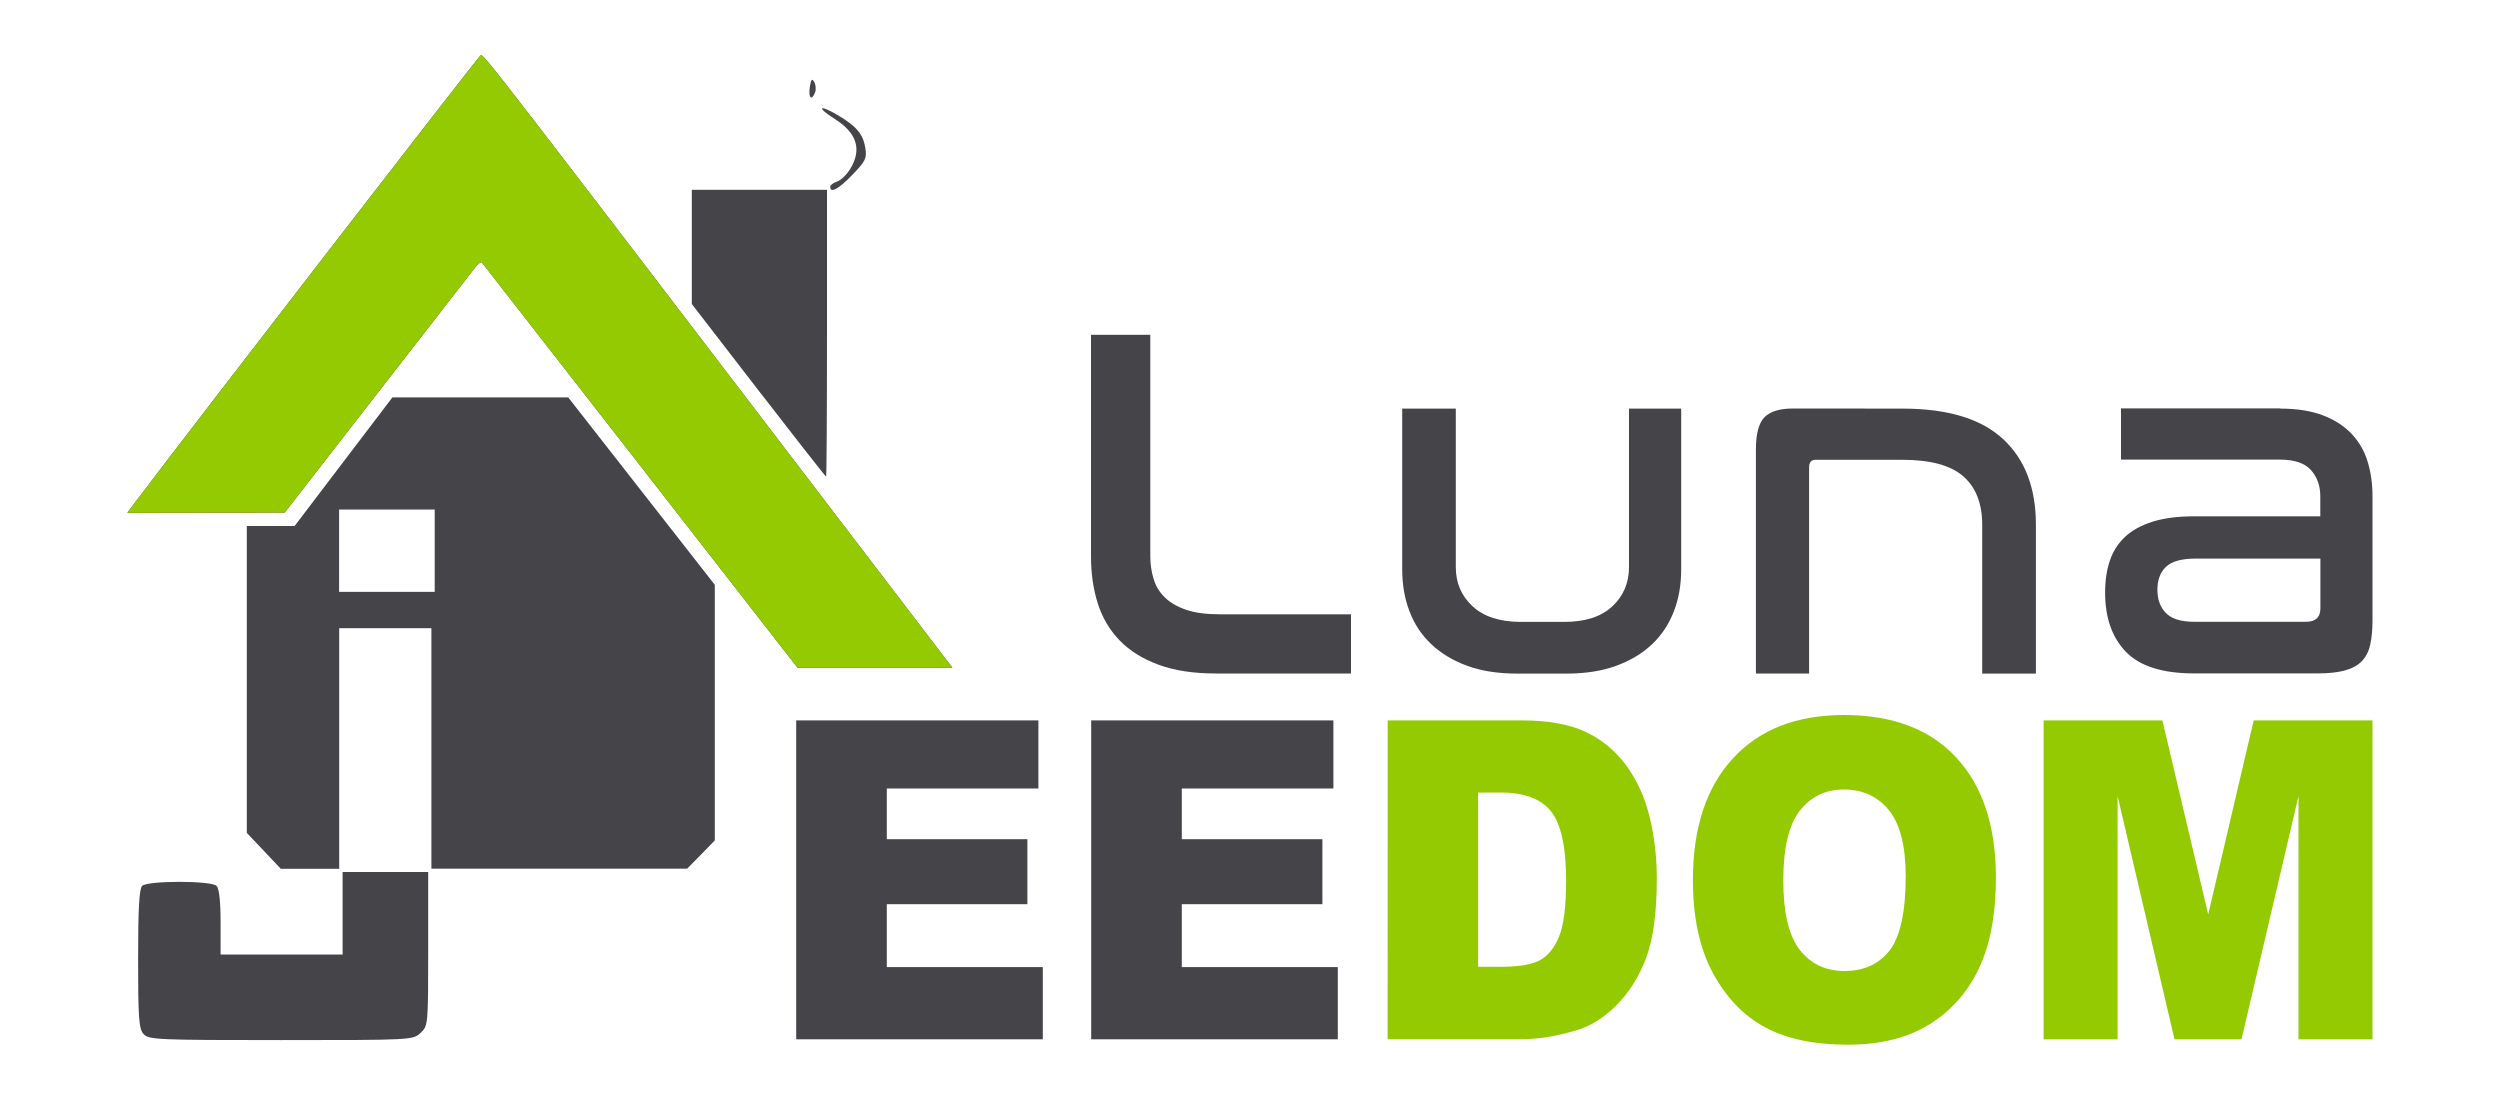
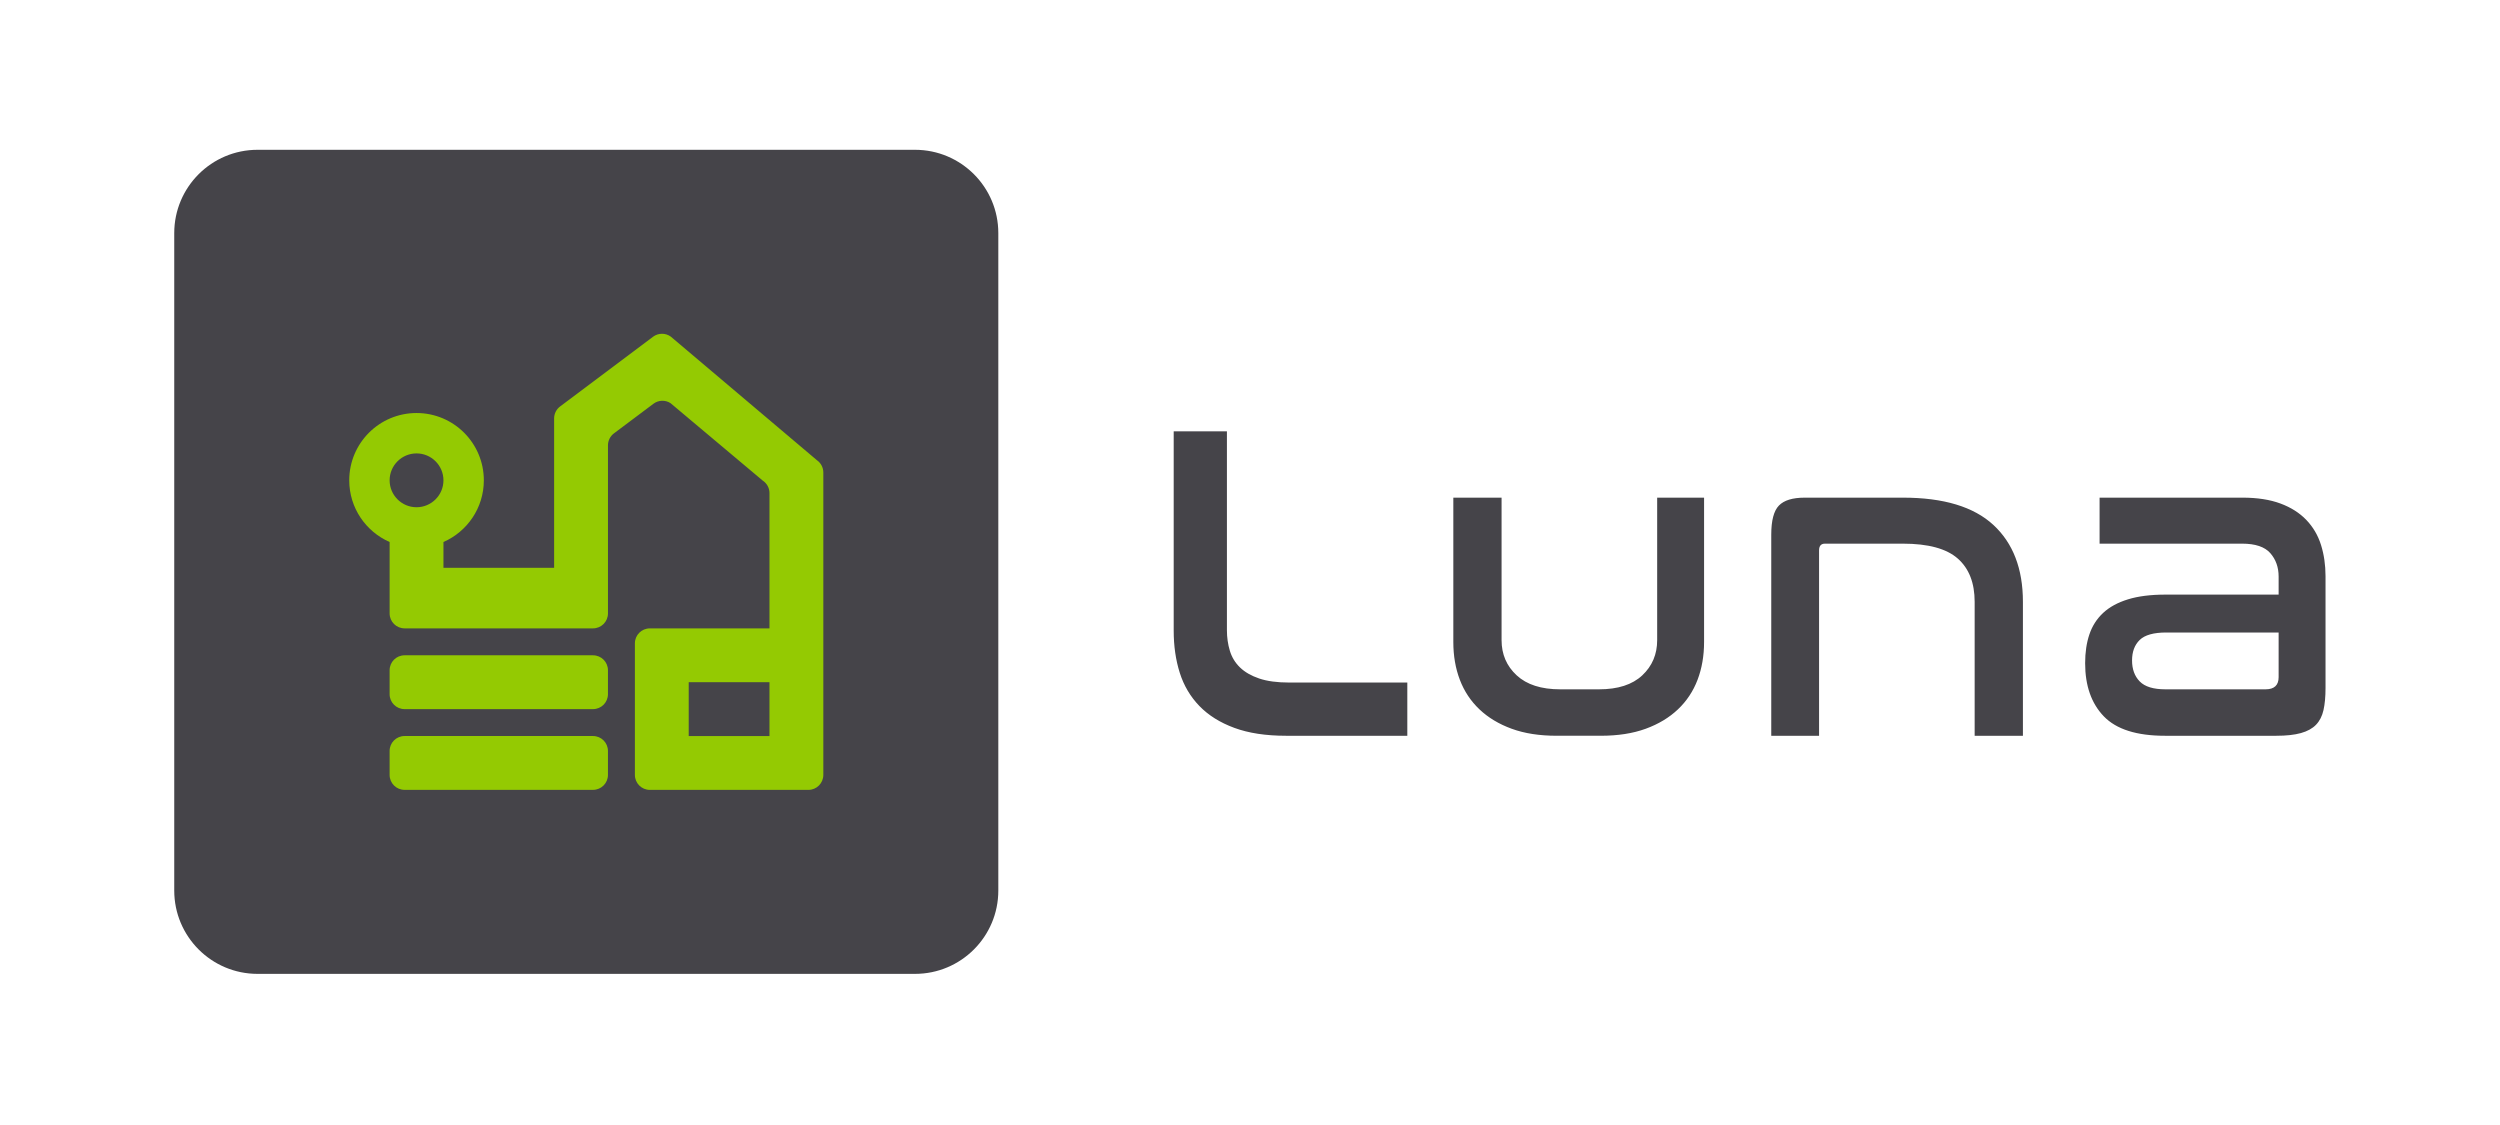
- <svg xmlns="http://www.w3.org/2000/svg" version="1.1" id="Jeedom_x5F_Luna_x5F_logo_x5F_COLOR" x="0px" y="0px" viewBox="0 0 2500 1100" style="enable-background:new 0 0 2500 1100;" xml:space="preserve">
-   <style type="text/css">
- 	.st0{enable-background:new    ;}
- 	.st1{fill:#94CA02;}
- 	.st2{fill:#454449;}
- </style>
-   <g>
-     <g id="JEEDOM_1_" class="st0">
-       <path class="st1" d="M2043.6,720.4h118.8l45.8,194l45.5-194h118.8v318.9h-74V796.1l-57,243.2h-67l-56.9-243.2v243.2h-74    L2043.6,720.4L2043.6,720.4z" />
-       <path class="st1" d="M1692.9,880.1c0-52.1,13.3-92.6,39.9-121.6s63.6-43.5,111.1-43.5c48.7,0,86.2,14.2,112.5,42.7    s39.5,68.4,39.5,119.7c0,37.3-5.8,67.8-17.3,91.7s-28.1,42.4-49.9,55.7c-21.7,13.3-48.8,19.9-81.3,19.9c-33,0-60.3-5.7-81.9-17.2    s-39.1-29.6-52.6-54.4C1699.6,948.4,1692.9,917.3,1692.9,880.1z M1783.3,880.5c0,32.2,5.5,55.3,16.5,69.4    c11,14.1,25.9,21.1,44.8,21.1c19.4,0,34.4-6.9,45.1-20.7c10.6-13.8,16-38.5,16-74.2c0-30-5.6-52-16.7-65.8s-26.2-20.8-45.2-20.8    c-18.2,0-32.8,7-43.9,21.1C1788.8,824.7,1783.3,848,1783.3,880.5z" />
-       <path class="st1" d="M1387.7,720.4H1522c26.5,0,47.8,3.9,64.1,11.7c16.3,7.8,29.8,19.1,40.4,33.7c10.6,14.6,18.4,31.7,23.1,51.1    c4.8,19.4,7.2,40,7.2,61.8c0,34.1-3.6,60.5-10.7,79.3s-17,34.5-29.6,47.2s-26.2,21.1-40.7,25.3c-19.8,5.8-37.8,8.7-53.9,8.7    h-134.3L1387.7,720.4L1387.7,720.4z M1478.1,792.6v174.2h22.1c18.9,0,32.3-2.3,40.3-6.9c8-4.6,14.2-12.5,18.8-23.9    c4.5-11.4,6.8-29.8,6.8-55.4c0-33.8-5.1-56.9-15.2-69.4s-26.9-18.7-50.3-18.7L1478.1,792.6L1478.1,792.6z" />
-       <path class="st2" d="M1091.2,720.4h242.2v68.1h-151.6v50.7h140.6v65h-140.6v62.9h156v72.2h-246.6V720.4z" />
-       <path class="st2" d="M796.2,720.4h242.2v68.1H886.8v50.7h140.6v65H886.8v62.9h156v72.2H796.2V720.4z" />
-       <path id="maison_00000109719365788512422340000010349532374120496796_" class="st2" d="M143.6,1034.1c-4.7-5.2-5.5-15.5-5.5-75.1    c0-49.4,1.1-70.2,4-73.1c5.4-5.4,69.1-5.4,74.5,0c2.5,2.5,4,15.5,4,36.3v32.3h61h61v-41.2V872h42.8h42.8v76.9    c0,76.1-0.1,76.9-7.6,84c-7.6,7.1-8.6,7.2-139.6,7.2C157.3,1040.1,148.7,1039.7,143.6,1034.1L143.6,1034.1z M263.8,850.8l-17-17.9    V679.4V526h23.9h23.9l48.9-64.3l48.9-64.3h87.9h87.9l73.3,93.7l73.3,93.7v127.8v127.8L701,854.6l-13.9,14.1H559.3H431.4V748.5    V628.2h-46.1h-46.1v120.3v120.3H310h-29.2L263.8,850.8L263.8,850.8z M434.7,550.7v-41.2h-47.8h-47.8v41.2v41.2h47.8h47.8V550.7z     M640.4,465.9c-86.4-111-157.8-202.6-158.6-203.5c-0.8-0.9-3.9,1.6-7,5.5c-3,3.9-47.1,60.5-97.8,125.9l-92.3,118.8l-78.7,0.1    l-78.7,0.1l9.3-12.4c55.9-74.1,342.1-444.3,344-445c3.3-1.3,0.7-4.6,429.6,557.1l42.2,55.2H875h-77.5L640.4,465.9z M758.4,390.3    L691.8,304v-57.1v-57.1h67.6H827v143.4c0,78.8-0.4,143.4-0.9,143.4C825.5,476.6,795.1,437.7,758.4,390.3z M830.2,186.8    c0-1.7,3.1-4,6.8-5.2s9.7-6.9,13.2-12.6c11.9-19.5,6.8-36-15.4-50c-18.5-11.7-16.2-15.1,2.7-4c18.8,11,25.6,19,27.8,32.9    c1.7,10.3,0.3,13.2-12.8,26.8C838.7,189,830.2,193.7,830.2,186.8L830.2,186.8z M809.8,87.2c1.2-7.9,2.2-9.2,4.4-5.2    c1.6,2.8,2,7.5,0.9,10.3C811.6,101.3,808.2,98,809.8,87.2L809.8,87.2z M640.4,465.9c-86.4-111-157.8-202.6-158.6-203.5    c-0.8-0.9-3.9,1.6-7,5.5c-3,3.9-47.1,60.5-97.8,125.9l-92.3,118.8l-78.7,0.1l-78.7,0.1l9.3-12.4c55.9-74.1,342.1-444.3,344-445    c3.3-1.3,0.7-4.6,429.6,557.1l42.2,55.2H875h-77.5L640.4,465.9z" />
-       <path id="maison_1_" class="st1" d="M640.4,465.9c-86.4-111-157.8-202.6-158.6-203.5c-0.8-0.9-3.9,1.6-7,5.5    c-3,3.9-47.1,60.5-97.8,125.9l-92.3,118.8l-78.7,0.1l-78.7,0.1l9.3-12.4c55.9-74.1,342.1-444.3,344-445    c3.3-1.3,0.7-4.6,429.6,557.1l42.2,55.2H875h-77.5L640.4,465.9z M640.4,465.9c-86.4-111-157.8-202.6-158.6-203.5    c-0.8-0.9-3.9,1.6-7,5.5c-3,3.9-47.1,60.5-97.8,125.9l-92.3,118.8l-78.7,0.1l-78.7,0.1l9.3-12.4c55.9-74.1,342.1-444.3,344-445    c3.3-1.3,0.7-4.6,429.6,557.1l42.2,55.2H875h-77.5L640.4,465.9z" />
+ <svg xmlns="http://www.w3.org/2000/svg" id="logo-jeedom-luna-grand-nom-couleur" viewBox="0 0 2700 1214">
+   <defs>
+     <style>.cls-1{fill:#4aff64;}.cls-2{fill:#94ca02;}.cls-3{fill:#454449;}.cls-4{opacity:0;}</style>
+   </defs>
+   <g id="Transparent-background-3">
+     <g class="cls-4">
+       <rect class="cls-1" width="2700" height="1214" />
    </g>
  </g>
-   <g id="Luna_00000033369653513110853180000013884659052851948972_">
-     <path class="st2" d="M1150.3,334.8v221.3c0,8,1.1,15.6,3.3,22.8c2.2,7.2,5.9,13.4,11.3,18.6c5.3,5.2,12.5,9.3,21.3,12.3   c8.9,3,20,4.5,33.4,4.5H1351v59.2h-135c-22.4,0-41.6-2.9-57.5-8.8c-15.9-5.8-28.9-14-38.9-24.3c-10-10.4-17.3-22.7-21.8-36.9   s-6.8-29.9-6.8-46.9V334.8H1150.3z" />
-     <path class="st2" d="M1455.8,408.6v158.6c0,15.7,5.6,28.8,16.8,39.1c11.2,10.4,27.3,15.6,48.4,15.6h43.2c21.1,0,37.1-5.2,48.2-15.6   c11-10.4,16.6-23.4,16.6-39.1V408.6h52.2v160.6c0,15.4-2.4,29.4-7.3,42.1c-4.9,12.7-12.1,23.7-21.8,32.9   c-9.7,9.2-21.7,16.4-35.9,21.6c-14.2,5.2-30.9,7.8-49.9,7.8h-49.2c-19.1,0-35.7-2.6-49.9-7.8c-14.2-5.2-26.2-12.4-35.9-21.6   c-9.7-9.2-17-20.1-21.8-32.9c-4.9-12.7-7.3-26.8-7.3-42.1V408.6H1455.8z" />
-     <path class="st2" d="M1902.4,408.6c45.2,0,78.7,10.1,100.6,30.4c21.9,20.2,32.9,48.8,32.9,85.6v149h-53.7v-149   c0-21.1-6.3-37.1-18.8-48.2c-12.5-11-32.9-16.6-61-16.6h-86.8c-4.4,0-6.5,2.5-6.5,7.5v206.2h-53.2V449.7c0-15.7,2.8-26.5,8.5-32.4   c5.7-5.8,15.2-8.8,28.6-8.8L1902.4,408.6L1902.4,408.6z" />
-     <path class="st2" d="M2280.2,408.6c16.4,0,30.4,2.2,42.1,6.5c11.7,4.4,21.3,10.5,28.9,18.3c7.5,7.9,13,17.1,16.3,27.8   c3.3,10.7,5,22.3,5,34.6v124.4c0,9.7-0.8,17.9-2.3,24.6c-1.5,6.7-4.3,12.1-8.3,16.3s-9.6,7.3-16.8,9.3s-16.3,3-27.3,3h-123.9   c-31.4,0-54.1-7.2-68-21.6c-13.9-14.4-20.8-34.1-20.8-59.2c0-12,1.6-22.7,4.8-32.1c3.2-9.4,8.3-17.3,15.3-23.8s16.2-11.5,27.6-15.1   c11.4-3.5,25.3-5.3,41.6-5.3h125.9v-20.1c0-10.4-3.1-19.1-9.3-26.1s-16.6-10.5-31.4-10.5H2121v-51.2h159.2V408.6z M2305.8,621.8   c9.7,0,14.6-4.5,14.6-13.5v-49.7h-124.9c-14,0-23.9,2.8-29.6,8.3c-5.7,5.5-8.5,13.1-8.5,22.8s2.8,17.5,8.5,23.3   c5.7,5.9,15.2,8.8,28.6,8.8L2305.8,621.8L2305.8,621.8z" />
+   <g id="Jeedom-Luna-logo-color">
+     <path id="Luna-wordmark" class="cls-3" d="M1325.07,465.86v214.8c0,7.79,1.05,15.18,3.17,22.16,2.11,6.99,5.76,12.99,10.96,18.02,5.19,5.04,12.09,9.01,20.7,11.93,8.6,2.92,19.4,4.38,32.39,4.38h127.61v57.48h-131.02c-21.76,0-40.35-2.84-55.77-8.52-15.43-5.68-28.01-13.55-37.75-23.62-9.74-10.06-16.8-21.99-21.19-35.8-4.38-13.8-6.58-28.98-6.58-45.54v-215.29h57.47ZM1621.7,537.46v153.92c0,15.27,5.43,27.93,16.32,37.99,10.88,10.07,26.55,15.1,47,15.1h41.89c20.46,0,36.04-5.03,46.76-15.1,10.71-10.06,16.07-22.72,16.07-37.99v-153.92h50.66v155.86c0,14.94-2.36,28.58-7.06,40.91-4.71,12.34-11.77,22.98-21.19,31.9-9.42,8.93-21.03,15.91-34.83,20.94-13.81,5.04-29.95,7.55-48.46,7.55h-47.73c-18.51,0-34.67-2.51-48.46-7.55-13.81-5.03-25.41-12.01-34.83-20.94-9.42-8.93-16.48-19.56-21.19-31.9-4.71-12.34-7.06-25.97-7.06-40.91v-155.86h52.12ZM2055.19,537.46c43.84,0,76.39,9.83,97.66,29.47,21.26,19.65,31.9,47.33,31.9,83.05v144.66h-52.12v-144.66c0-20.46-6.09-36.04-18.27-46.76-12.18-10.72-31.9-16.07-59.18-16.07h-84.26c-4.22,0-6.33,2.44-6.33,7.31v200.19h-51.63v-217.24c0-15.26,2.75-25.73,8.28-31.42,5.52-5.68,14.77-8.52,27.76-8.52h106.18ZM2421.95,537.46c15.91,0,29.54,2.12,40.91,6.33,11.36,4.22,20.7,10.15,28.01,17.78,7.31,7.63,12.58,16.64,15.83,27.03,3.24,10.4,4.87,21.6,4.87,33.61v120.79c0,9.42-.73,17.38-2.19,23.87-1.46,6.5-4.14,11.77-8.04,15.83-3.9,4.06-9.34,7.06-16.32,9.01-6.99,1.95-15.83,2.92-26.55,2.92h-120.31c-30.53,0-52.53-6.98-66-20.94-13.48-13.96-20.21-33.12-20.21-57.48,0-11.69,1.54-22.08,4.63-31.17,3.08-9.09,8.04-16.8,14.86-23.14,6.82-6.33,15.75-11.2,26.79-14.61,11.04-3.41,24.51-5.11,40.43-5.11h122.26v-19.48c0-10.06-3.01-18.51-9.01-25.33-6.01-6.82-16.16-10.23-30.44-10.23h-153.92v-49.68h154.4ZM2446.79,744.47c9.41,0,14.13-4.38,14.13-13.15v-48.22h-121.28c-13.64,0-23.22,2.68-28.74,8.04-5.53,5.36-8.28,12.75-8.28,22.16s2.75,16.97,8.28,22.65c5.52,5.68,14.77,8.52,27.76,8.52h108.13Z" />
+     <g id="Jeedom-Luna-logo-color-2">
+       <rect class="cls-3" x="188.18" y="161.78" width="890" height="890" rx="90" ry="90" />
+       <path id="Jeedom-logomark" class="cls-2" d="M882.41,497.14l-158.05-133.66c-5.73-4.09-13.45-4-19.08.22l-100.37,75.28c-4.07,3.05-6.46,7.84-6.46,12.92v161.33h-119.52v-27.86c25.67-11.22,43.61-36.82,43.61-66.63,0-40.14-32.54-72.68-72.68-72.68s-72.68,32.54-72.68,72.68c0,29.8,17.94,55.41,43.61,66.63v77.12c0,8.92,7.23,16.15,16.15,16.15h203.51c8.92,0,16.15-7.23,16.15-16.15v-181.52c0-5.08,2.39-9.87,6.46-12.92l42.66-31.99c5.42-4.07,12.81-4.32,18.49-.62l99.48,83.56c4.58,2.98,7.35,8.08,7.35,13.54v146.11h-129.21c-8.92,0-16.15,7.23-16.15,16.15v142.13c0,8.92,7.23,16.15,16.15,16.15h171.21c8.92,0,16.15-7.23,16.15-16.15v-326.65c0-5.22-2.52-10.11-6.76-13.14ZM449.86,489.68c16.03,0,29.07,13.04,29.07,29.07s-13.04,29.07-29.07,29.07-29.07-13.04-29.07-29.07,13.04-29.07,29.07-29.07ZM831.03,794.94h-87.22v-58.15h87.22v58.15ZM656.59,723.87v25.84c0,8.92-7.23,16.15-16.15,16.15h-203.51c-8.92,0-16.15-7.23-16.15-16.15v-25.84c0-8.92,7.23-16.15,16.15-16.15h203.51c8.92,0,16.15,7.23,16.15,16.15ZM656.59,811.06v25.84c0,8.92-7.23,16.15-16.15,16.15h-203.51c-8.92,0-16.15-7.23-16.15-16.15v-25.84c0-8.92,7.23-16.15,16.15-16.15h203.51c8.92,0,16.15,7.23,16.15,16.15Z" />
+     </g>
  </g>
</svg>
